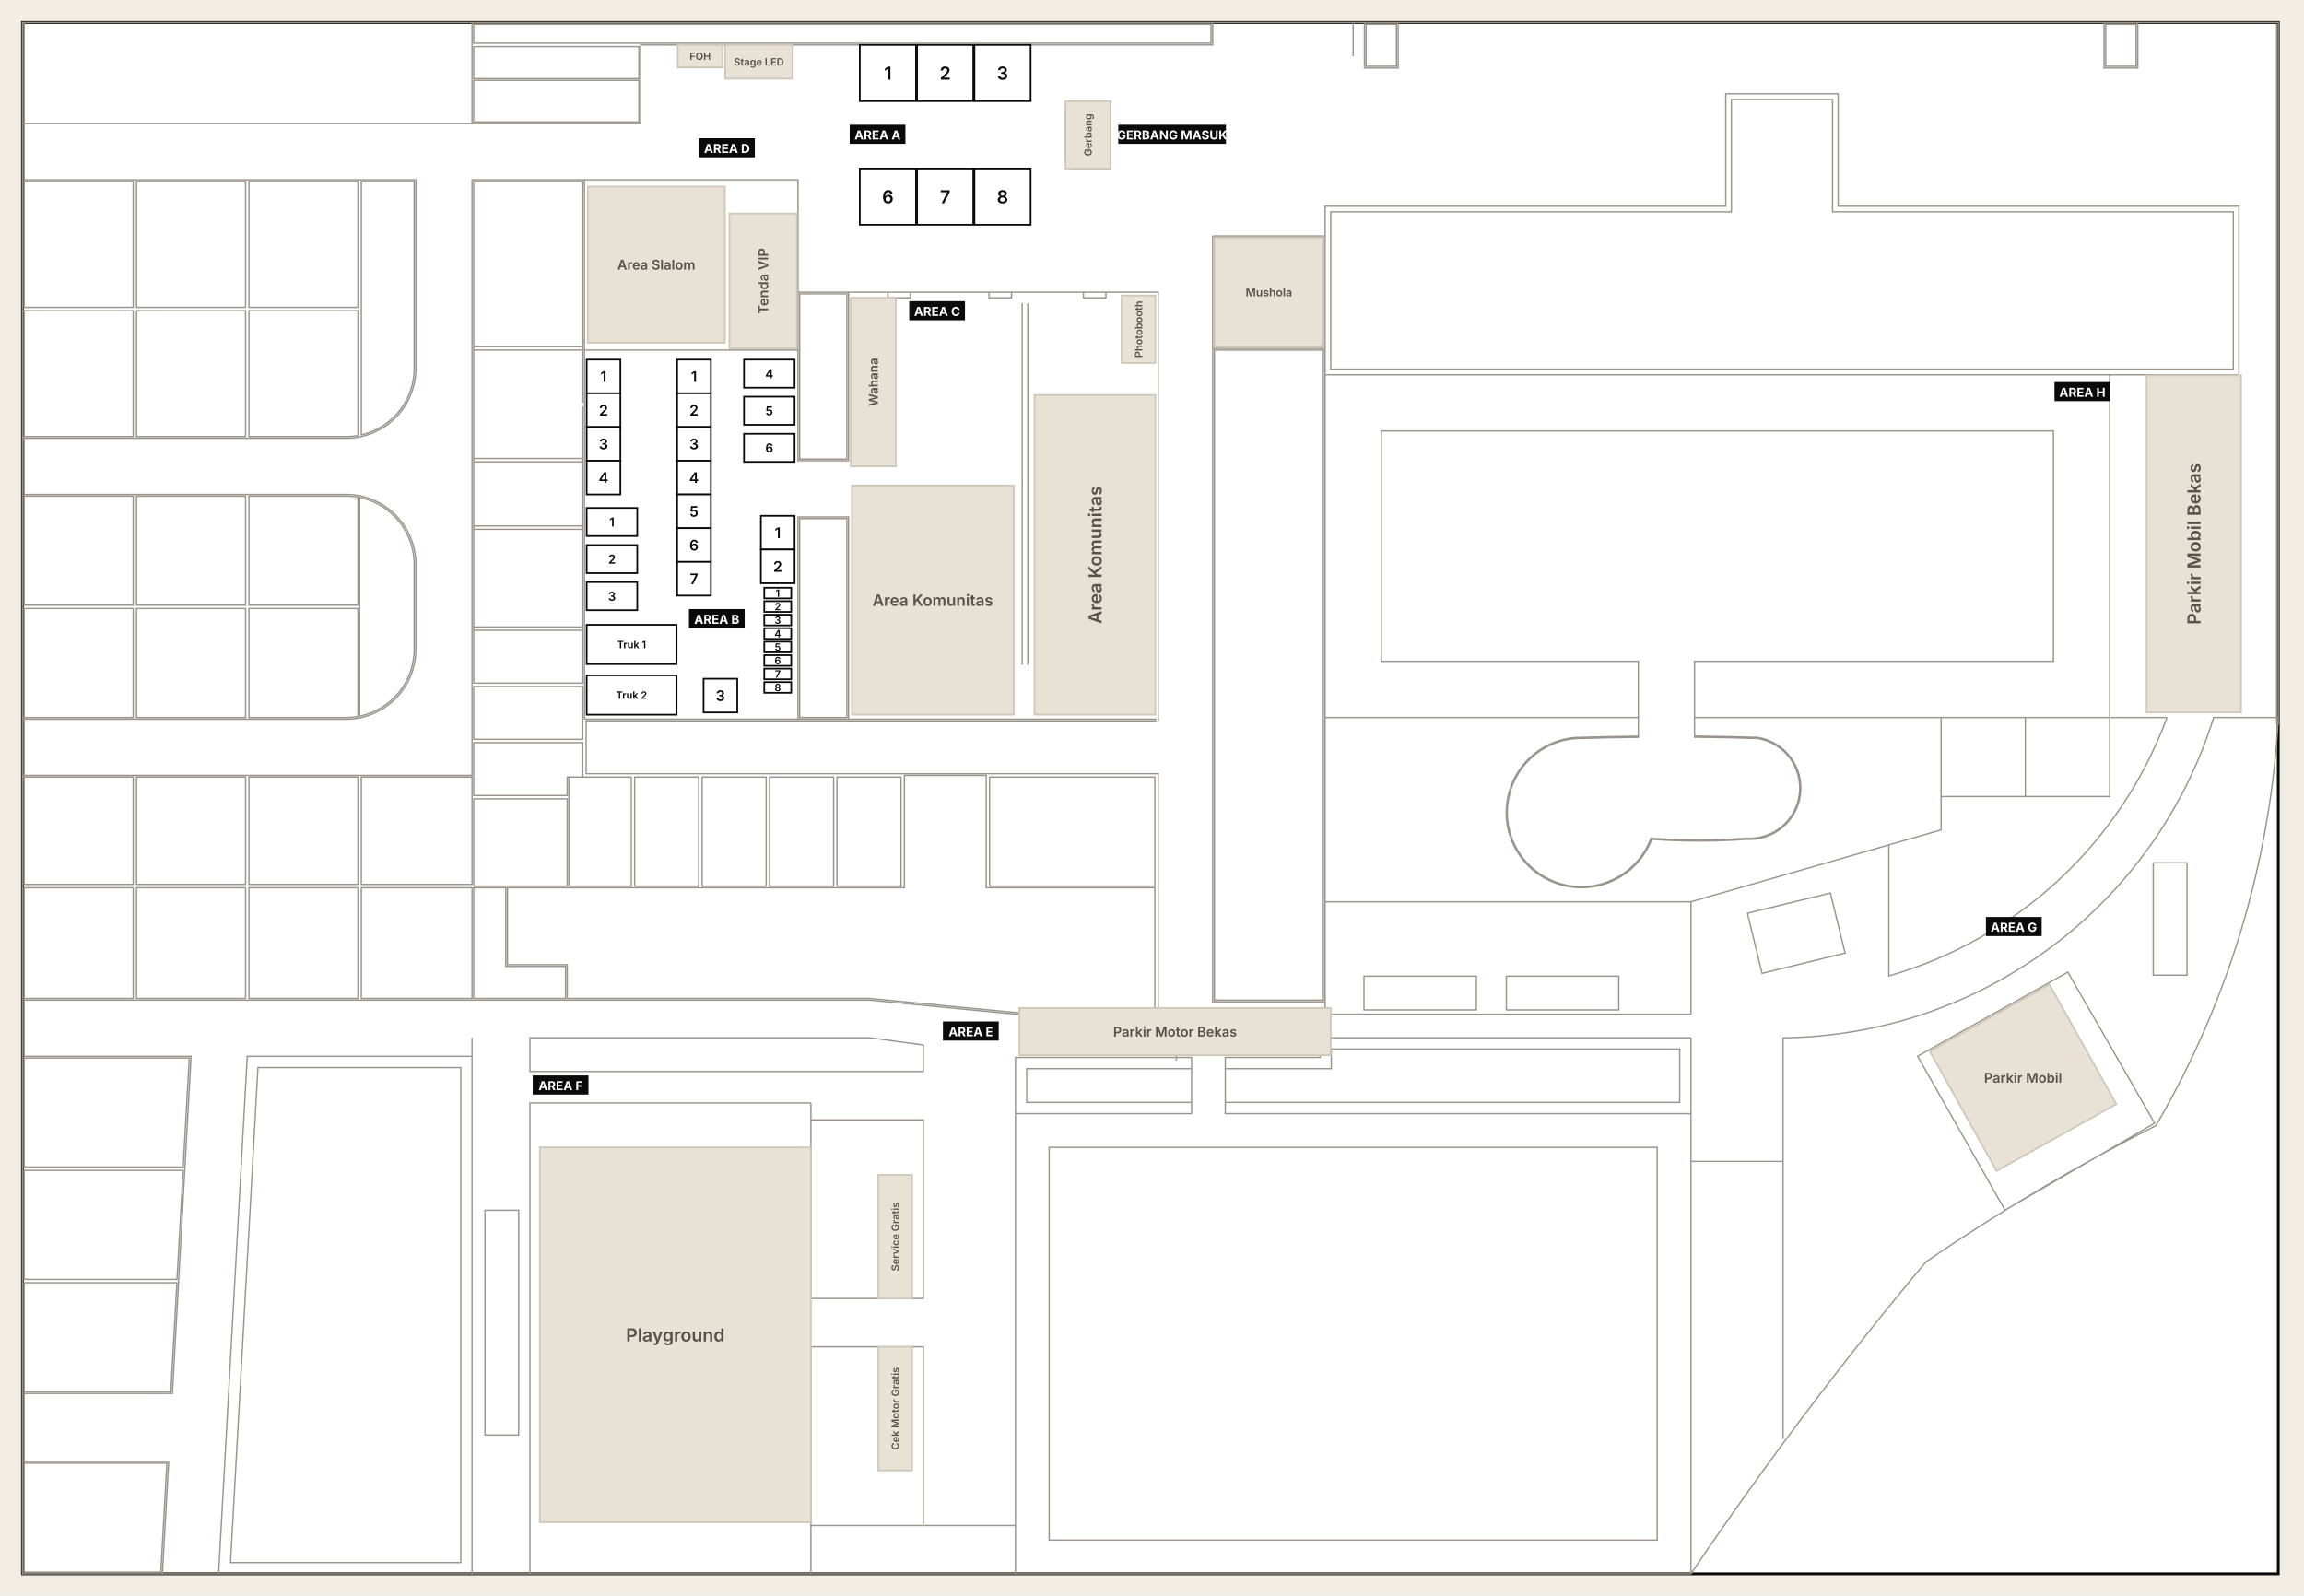
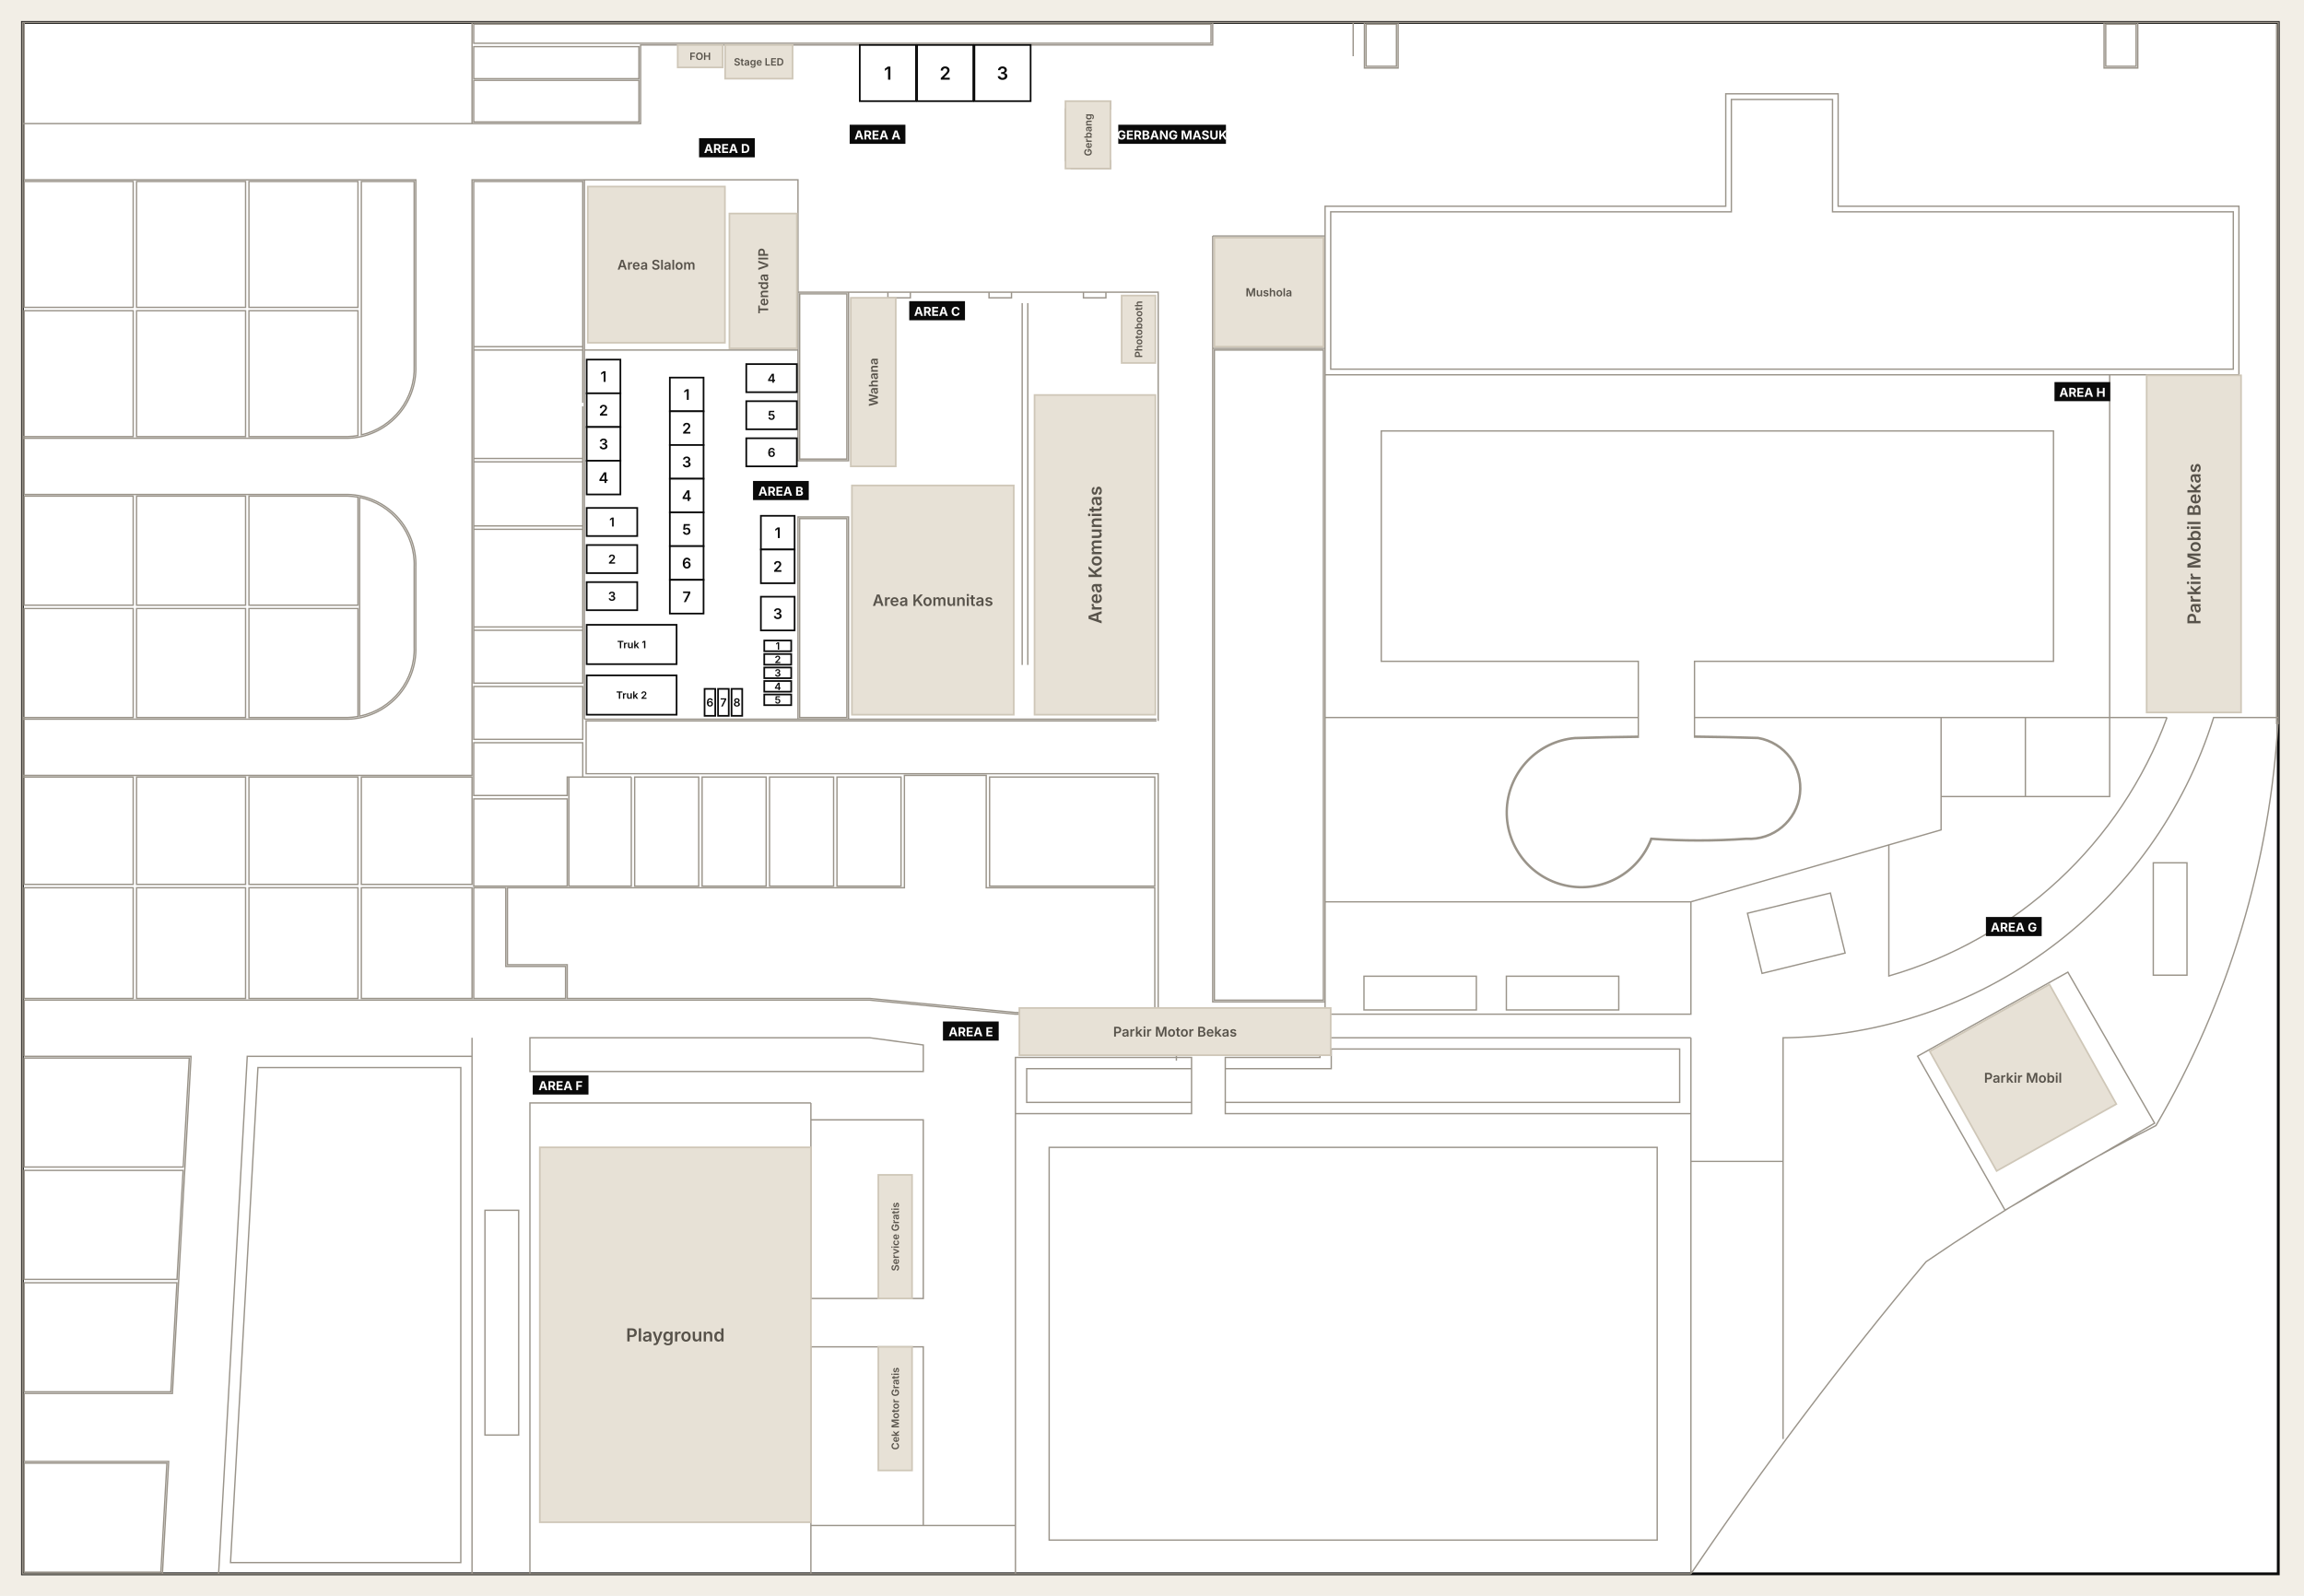
<svg xmlns="http://www.w3.org/2000/svg" width="2050" height="1420" viewBox="0 0 2050 1420" preserveAspectRatio="xMidYMid meet" role="img" aria-labelledby="denah-title denah-desc" font-family="Inter, Segoe UI, Helvetica, Arial, sans-serif">
  <style>
    .slot rect { fill:#ffffff; stroke:#0a0a0a; stroke-width:1.5; transition:fill .15s ease; }
    .slot[data-status="pending"]   rect { fill:#ffc892; stroke:#ffc892; }
    .slot[data-status="confirmed"] rect { fill:#ff7b00; stroke:#0a0a0a; }
    .slot[data-status="facility"]  rect { fill:#e7e1d6; stroke:#cfc7b8; }
    a { cursor:pointer; }
    a:hover .slot rect { stroke-width:3.5; }
    a:focus-visible .slot rect { stroke:#0f172a; stroke-width:3.5; outline:none; }
    .zone-box   { fill:#ffffff; stroke:#cbd5e1; stroke-width:1; }
    .zone-title { fill:#ffffff; font-weight:700; font-size:12px; }
    .zone-count { fill:#ffffff; fill-opacity:0.9; font-weight:600; font-size:10px; }
    .decor-label { fill:#4b7f52; font-size:12px; font-weight:600; opacity:0.85; }
    .note { fill:#1e293b; font-size:12px; font-weight:700; }
    .legend-label { fill:#334155; font-size:13px; }
  </style>
  <rect width="2050" height="1420" fill="#f2eee6" />
  <path d="M 20 20 L 2027.1 20 L 2027.1 1400.5 L 20 1400.5 Z" fill="#ffffff" stroke="#0a0a0a" stroke-width="2.5" />
  <path d="M 1029 640 L 520 640 M 520 640 L 520 160 M 520 640 L 520 318 M 1029 641.5 L 521.5 641.5 L 521.5 688.5 L 1030.5 688.5 L 1030.5 790 L 1030.5 890 L 1030.5 902.5 L 903.5 902.5 L 774 890 L 420 890 L 21.5 890 L 21.5 940 M 755 260 L 755 410 L 710 410 L 710 260 L 755 260 Z M 755 260 L 1029 260 L 1030.5 260 L 1030.5 641.5 M 744.7 691.5 L 801.7 691.5 L 801.7 788.5 L 744.7 788.5 L 744.7 691.5 Z M 744.7 691.5 L 753.2 691.5 M 684.7 691.5 L 741.7 691.5 L 741.7 788.5 L 684.7 788.5 L 684.7 691.5 Z M 684.7 691.5 L 703.2 691.5 M 624.7 691.5 L 681.7 691.5 L 681.7 788.5 L 624.7 788.5 L 624.7 691.5 Z M 624.7 691.5 L 653.2 691.5 M 561.7 691.5 L 518.5 691.5 L 518.5 660.9 L 421.5 660.9 L 421.5 690 L 421.5 707.9 L 504.7 707.9 L 504.7 691.5 L 506.2 691.5 M 561.7 691.5 L 561.7 788.5 L 506.2 788.5 L 506.2 691.5 M 561.7 691.5 L 506.2 691.5 M 1079 210 L 1079 790 L 1079 891.5 L 1179 891.5 M 1079 210 L 1179 210 M 1079 210 L 1079 310 L 1179 310 M 1179 211.5 L 1179 310 M 1179 310 L 1179 891.5 M 1027.5 790 L 879 790 L 877.5 790 L 877.5 690 L 804.7 690 L 804.7 790 L 803.2 790 L 451.5 790 L 451.5 858.5 L 504.7 858.5 L 504.7 888.5 L 774 888.5 L 903.5 901 L 1027.5 901 L 1027.5 790 Z M 1027.5 790 L 1027.5 888.5 M 1204 20 L 1204 40 M 1204 20 L 1205.5 20 M 1204 20 L 1204 50 M 520 160 L 420 160 L 420 690 L 20 690 M 520 160 L 710 160 L 710 311.5 L 520 311.5 M 1179 891.5 L 1179 902.5 L 1504.5 902.5 L 1504.5 802.5 M 753.2 688.5 L 681.7 688.5 M 703.2 688.5 L 621.7 688.5 M 653.2 688.5 L 561.7 688.5 M 518.5 358.5 L 518.5 161.5 L 421.5 161.5 L 421.5 358.5 L 421.5 511.5 L 421.5 607.9 L 518.5 607.9 L 518.5 511.5 L 518.5 361.5 M 420 923.5 L 420 1400.5 M 903.5 1400.5 L 1504.5 1400.5 M 903.5 1400.5 L 903.5 953.5 M 903.5 1400.5 L 903.5 991 M 1504.5 1400.5 L 1504.5 923.5 M 1504.5 1400.5 L 20 1400.5 L 20 20 L 2027.1 20 L 2027.1 644.4 M 1504.5 1400.5 C 1569.4 1304.4 1639.2 1211.7 1713.7 1122.8 C 1779.2 1078 1847.6 1037.5 1918.3 1001.6 C 1983 890.9 2020.3 766.5 2027.1 638.5 M 1504.5 1400.5 L 1504.5 991 M 1504.5 923.5 L 1174.5 923.5 L 1174.5 941 L 1090.2 941 L 1090.2 991 L 1504.5 991 M 1504.5 923.5 L 1504.5 1033.5 L 1586.5 1033.5 M 1504.5 923.5 L 1504.5 991 M 909.5 269.7 L 909.5 591.7 M 914.5 269.7 L 914.5 591.7 M 518.5 468 L 421.5 468 M 518.5 471 L 421.5 471 M 420 110 L 570 110 L 570 40 L 1079 40 L 1079 20 L 420 20 L 420 40 L 420 110 Z M 420 110 L 20 110 M 518.5 311.5 L 421.5 311.5 M 518.5 308.5 L 421.5 308.5 M 518.5 408 L 421.5 408 M 518.5 411 L 421.5 411 M 421.5 560.9 L 518.5 560.9 M 421.5 557.9 L 518.5 557.9 M 790 1400.5 L 540 1400.5 M 721.5 981.5 L 471.5 981.5 L 471.5 1400.5 L 721.5 1400.5 L 721.5 1198.5 L 821.5 1198.5 L 821.5 1357.5 M 721.5 981.5 L 721.5 1155.5 L 821.5 1155.5 L 821.5 996.5 L 721.5 996.5 M 721.5 981.5 L 721.5 996.5 M 1046.7 943.8 L 1046.7 931.3 M 1179 688.5 L 1179 638.5 M 1179 638.5 L 1457.7 638.5 M 1179 638.5 L 1179 333.5 M 1877.1 638.5 L 1928.1 638.5 M 1877.1 638.5 L 1877.1 708.8 L 1727.1 708.8 M 1877.1 638.5 L 1877.1 333.5 M 1877.1 638.5 L 1507.7 638.5 M 1928.1 638.5 L 1874.6 638.5 M 1928.1 638.5 C 1886.9 750.2 1795 835.6 1680.6 868.5 L 1680.6 751.9 M 2027.1 638.5 L 2027.1 333.5 L 2027.1 22.1 M 2027.1 638.5 L 1969.6 638.5 C 1917.2 806.5 1762.5 921.6 1586.5 923.5 L 1586.5 1033.5 M 1877.1 333.5 L 1179 333.5 M 1877.1 333.5 L 1992.1 333.5 M 1179 333.5 L 1179 183.5 L 1535.5 183.5 L 1535.5 83.5 L 1635.5 83.5 L 1635.5 183.5 L 1992.1 183.5 L 1992.1 333.5 M 1179 333.5 L 1992.1 333.5 M 1504.5 802.5 L 1179 802.5 M 1504.5 802.5 L 1727.1 738.5 L 1727.1 708.8 M 1727.1 708.8 L 1727.1 638.5 M 1586.5 1033.5 L 1586.5 1280.5 M 1457.7 655.1 C 1438.9 655.3 1420 655.7 1401.2 656.3 C 1368.2 659.2 1342.4 685.8 1340.3 718.8 C 1338.2 751.8 1360.5 781.4 1392.8 788.4 C 1425.2 795.5 1457.8 777.8 1469.6 746.9 C 1497.6 748.9 1525.7 748.9 1553.8 746.9 C 1578 748.4 1599.2 730.7 1602 706.6 C 1604.8 682.4 1588.2 660.3 1564.3 656.2 C 1545.4 655.6 1526.6 655.2 1507.7 655 M 420 940 L 220 940 L 194.5 1400.5 M 20 890 L 20 940 M 370 569.2 L 370 504.5 M 370 504.5 C 370.6 487.9 364.6 471.7 353.2 459.6 C 341.8 447.5 326.1 440.4 309.5 440 L 21.5 440 L 21.5 276.5 L 118.5 276.5 L 118.5 388.5 L 20 388.5 M 370 504.5 L 370 575.5 C 370.6 592.1 364.6 608.3 353.2 620.4 C 341.8 632.5 326.1 639.6 309.5 640 L 20 640 L 20 440 M 721.5 996.5 L 754 996.5 M 821.5 953.5 L 721.5 953.5 M 821.5 953.5 L 821.5 929.9 L 774 923.5 L 471.5 923.5 L 471.5 953.5 L 473 953.5 L 821.5 953.5 Z M 821.5 1357.5 L 721.5 1357.5 M 821.5 1357.5 L 903.5 1357.5 M 903.5 991 L 1060.2 991 L 1060.2 941 L 903.5 941 L 903.5 991 Z M 1060.2 951 L 913.5 951 L 913.5 981 L 1060.2 981 M 1090.2 981 L 1494.5 981 L 1494.5 933.5 L 1184.5 933.5 L 1184.5 951 L 1090.2 951 M 1872.1 20 L 1872.1 60.5 L 1902.1 60.5 L 1902.1 20 M 1802.1 708.8 L 1802.1 638.5 M 1214 20 L 1214 60.5 L 1244 60.5 L 1244 20 M 20 160 L 20 390 L 309.5 390 C 326.1 389.6 341.8 382.5 353.2 370.4 C 364.6 358.3 370.6 342.1 370 325.5 L 370 160 L 21.5 160 L 21.5 20 M 368.5 504.5 L 368.5 575.5 C 369.6 605.2 349.1 631.3 320 637.3 L 320 442.7 C 349.1 448.7 369.6 474.8 368.5 504.5 L 368.5 569.2 M 309.5 388.5 L 221.5 388.5 L 221.5 276.5 L 318.5 276.5 L 318.5 387.6 C 315.5 388.1 312.5 388.4 309.5 388.5 M 309.5 441.5 L 221.5 441.5 L 221.5 538.5 L 318.5 538.5 L 318.5 442.4 C 315.5 441.9 312.5 441.6 309.5 441.5 M 309.5 638.5 L 221.5 638.5 L 221.5 541.5 L 318.5 541.5 L 318.5 637.6 C 315.5 638.1 312.5 638.4 309.5 638.5 M 20 638.5 L 118.5 638.5 L 118.5 541.5 L 21.5 541.5 L 21.5 787 L 118.5 787 L 118.5 691.5 L 20 691.5 M 21.5 940 L 170 940 L 153.4 1240 L 21.5 1240 L 21.5 1300.5 L 150.1 1300.5 L 144.5 1400.5 M 21.5 940 L 51.2 940 M 2025.6 644.4 L 2025.6 21.5 M 421.5 38.5 L 1077.5 38.5 L 1077.5 21.5 L 421.5 21.5 L 421.5 38.5 Z M 518.5 640 L 518.5 657.9 L 421.5 657.9 L 421.5 610.9 L 518.5 610.9 L 518.5 640 Z M 710 460 L 710 640 L 755 640 L 755 460 L 710 460 Z M 1080.5 311.5 L 1080.5 890 L 1177.5 890 L 1177.5 311.5 L 1080.5 311.5 Z M 1080.5 211.5 L 1177.5 211.5 L 1177.5 308.5 L 1080.5 308.5 L 1080.5 211.5 Z M 421.5 790 L 450 790 L 450 860 L 503.2 860 L 503.2 888.5 L 421.5 888.5 L 421.5 790 Z M 564.7 788.5 L 621.7 788.5 L 621.7 691.5 L 564.7 691.5 L 564.7 788.5 Z M 753.5 261.5 L 753.5 408.5 L 711.5 408.5 L 711.5 261.5 L 753.5 261.5 Z M 711.5 461.5 L 753.5 461.5 L 753.5 638.5 L 711.5 638.5 L 711.5 461.5 Z M 790 260 L 810 260 L 810 265 L 790 265 L 790 260 Z M 900 260 L 880 260 L 880 265 L 900 265 L 900 260 Z M 964 260 L 984 260 L 984 265 L 964 265 L 964 260 Z M 1027.5 691.5 L 1027.5 788.5 L 880.5 788.5 L 880.5 691.5 L 1027.5 691.5 Z M 420 888.5 L 420 790 L 321.5 790 L 321.5 888.5 L 420 888.5 Z M 504.7 710.9 L 504.7 788.5 L 421.5 788.5 L 421.5 710.9 L 504.7 710.9 Z M 568.5 70 L 568.5 41.5 L 421.5 41.5 L 421.5 70 L 568.5 70 Z M 421.5 71.5 L 421.5 108.5 L 568.5 108.5 L 568.5 71.5 L 421.5 71.5 Z M 1554.8 812.7 L 1567.8 866.2 L 1641.7 848.1 L 1628.6 794.7 L 1554.8 812.7 Z M 1213.6 868.7 L 1213.6 898.7 L 1313.6 898.7 L 1313.6 868.7 L 1213.6 868.7 Z M 1340.3 868.7 L 1340.3 898.7 L 1440.3 898.7 L 1440.3 868.7 L 1340.3 868.7 Z M 1915.9 867.8 L 1945.9 867.8 L 1945.9 767.8 L 1915.9 767.8 L 1915.9 867.8 Z M 461.5 1077 L 431.5 1077 L 431.5 1177 L 431.5 1277 L 461.5 1277 L 461.5 1177 L 461.5 1077 Z M 1839.9 865.1 L 1917.1 999.5 L 1784 1076.9 L 1706.2 939.9 L 1839.9 865.1 Z M 1507.7 656 C 1526.5 656.2 1545.4 656.6 1564.2 657.2 C 1587.6 661.3 1603.8 682.9 1601 706.5 C 1598.2 730.1 1577.5 747.4 1553.8 745.9 C 1525.5 747.9 1497.2 747.9 1468.9 745.9 C 1457.6 776.5 1425.5 794.3 1393.6 787.6 C 1361.6 780.9 1339.3 751.8 1341.2 719.1 C 1343.2 686.5 1368.7 660.2 1401.2 657.3 C 1420.1 656.7 1438.9 656.3 1457.7 656.1 L 1457.7 588.5 L 1229 588.5 L 1229 383.5 L 1827.1 383.5 L 1827.1 588.5 L 1507.7 588.5 L 1507.7 656 Z M 933.5 1021 L 933.5 1370.5 L 1474.5 1370.5 L 1474.5 1021 L 933.5 1021 Z M 1184 328.5 L 1184 188.5 L 1540.5 188.5 L 1540.5 88.5 L 1630.5 88.5 L 1630.5 188.5 L 1987.1 188.5 L 1987.1 328.5 L 1184 328.5 Z M 21.5 790 L 118.5 790 L 118.5 888.5 L 21.5 888.5 L 21.5 790 Z M 121.5 691.5 L 121.5 787 L 218.5 787 L 218.5 691.5 L 121.5 691.5 Z M 221.5 691.5 L 221.5 787 L 318.5 787 L 318.5 691.5 L 221.5 691.5 Z M 321.5 691.5 L 321.5 787 L 420 787 L 420 691.5 L 321.5 691.5 Z M 21.5 1399 L 21.5 1302 L 148.5 1302 L 143.1 1399 L 21.5 1399 Z M 21.5 538.5 L 118.5 538.5 L 118.5 441.5 L 21.5 441.5 L 21.5 538.5 Z M 121.5 441.5 L 121.5 538.5 L 218.5 538.5 L 218.5 441.5 L 121.5 441.5 Z M 21.5 273.5 L 118.5 273.5 L 118.5 161.5 L 21.5 161.5 L 21.5 273.5 Z M 121.5 161.5 L 121.5 273.5 L 218.5 273.5 L 218.5 161.5 L 121.5 161.5 Z M 221.5 161.5 L 221.5 273.5 L 318.5 273.5 L 318.5 161.5 L 221.5 161.5 Z M 321.5 161.5 L 321.5 387 C 349.9 380.4 369.6 354.6 368.5 325.5 L 368.5 161.5 L 321.5 161.5 Z M 218.5 276.5 L 218.5 388.5 L 121.5 388.5 L 121.5 276.5 L 218.5 276.5 Z M 121.5 541.5 L 218.5 541.5 L 218.5 638.5 L 121.5 638.5 L 121.5 541.5 Z M 318.5 790 L 318.5 888.5 L 221.5 888.5 L 221.5 790 L 318.5 790 Z M 218.5 790 L 218.5 888.5 L 121.5 888.5 L 121.5 790 L 218.5 790 Z M 229.5 950 L 205.1 1390.5 L 410 1390.5 L 410 950 L 229.5 950 Z M 21.5 1138.5 L 157.5 1138.5 L 162.9 1041.5 L 21.5 1041.5 L 21.5 1138.5 Z M 21.5 1141.5 L 157.4 1141.5 L 152 1238.5 L 21.5 1238.5 L 21.5 1141.5 Z M 21.5 1038.5 L 163 1038.5 L 168.4 941.5 L 21.5 941.5 L 21.5 1038.5 Z M 1900.6 59 L 1900.6 21.5 L 1873.6 21.5 L 1873.6 59 L 1900.6 59 Z M 1242.5 59 L 1215.5 59 L 1215.5 21.5 L 1242.5 21.5 L 1242.5 59 Z M 988 143 L 988 150 L 953 150 L 948 143 L 948 97 L 953 90 L 988 90 L 988 97 L 958 97 L 955.1 101 L 955 139.4 L 958 143 L 988 143 Z" fill="none" stroke="#9a948a" stroke-width="1.2" aria-hidden="true" />
  <g id="denah-dekor" aria-hidden="true" pointer-events="none">
  </g>
  <g id="zone-fasilitas" data-zone-type="facility">
    <g class="slots">
      <g id="slot-fasilitas-playground" class="slot facility" data-status="facility" data-slot="slot-fasilitas-playground" aria-label="Fasilitas Umum, Playground — fasilitas umum, tidak disewakan">
        <rect x="480.3" y="1021" width="241.2" height="333.6" />
        <text x="600.9" y="1187.8" fill="#57524a" font-size="16" font-weight="600" text-anchor="middle" dominant-baseline="middle">
          <tspan x="600.9" dy="0em">Playground</tspan>
        </text>
      </g>
      <g id="slot-fasilitas-parkir-mobil" class="slot facility" data-status="facility" data-slot="slot-fasilitas-parkir-mobil" aria-label="Fasilitas Umum, Parkir Mobil — fasilitas umum, tidak disewakan">
        <rect x="1739" y="898" width="122" height="122" transform="rotate(-29.2 1800 959)" />
        <text x="1800" y="959" fill="#57524a" font-size="12" font-weight="600" text-anchor="middle" dominant-baseline="middle">
          <tspan x="1800" dy="0em">Parkir Mobil</tspan>
        </text>
      </g>
      <g id="slot-fasilitas-parkir-mobil-bekas" class="slot facility" data-status="facility" data-slot="slot-fasilitas-parkir-mobil-bekas" aria-label="Fasilitas Umum, Parkir Mobil Bekas — fasilitas umum, tidak disewakan">
        <rect x="1910" y="334" width="84" height="300" />
        <text x="1952" y="484" transform="rotate(-90 1952 484)" fill="#57524a" font-size="16" font-weight="600" text-anchor="middle" dominant-baseline="middle">
          <tspan x="1952" dy="0em">Parkir Mobil Bekas</tspan>
        </text>
      </g>
      <g id="slot-fasilitas-parkir-motor-bekas" class="slot facility" data-status="facility" data-slot="slot-fasilitas-parkir-motor-bekas" aria-label="Fasilitas Umum, Parkir Motor Bekas — fasilitas umum, tidak disewakan">
        <rect x="907" y="897" width="277" height="42" />
        <text x="1045.5" y="918" fill="#57524a" font-size="12" font-weight="600" text-anchor="middle" dominant-baseline="middle">
          <tspan x="1045.5" dy="0em">Parkir Motor Bekas</tspan>
        </text>
      </g>
      <g id="slot-fasilitas-area-slalom" class="slot facility" data-status="facility" data-slot="slot-fasilitas-area-slalom" aria-label="Fasilitas Umum, Area Slalom — fasilitas umum, tidak disewakan">
        <rect x="523" y="166" width="122" height="139" />
        <text x="584" y="235.5" fill="#57524a" font-size="12" font-weight="600" text-anchor="middle" dominant-baseline="middle">
          <tspan x="584" dy="0em">Area Slalom</tspan>
        </text>
      </g>
      <g id="slot-fasilitas-mushola" class="slot facility" data-status="facility" data-slot="slot-fasilitas-mushola" aria-label="Fasilitas Umum, Mushola — fasilitas umum, tidak disewakan">
        <rect x="1080.5" y="211.5" width="97" height="97" />
        <text x="1129" y="260" fill="#57524a" font-size="10" font-weight="600" text-anchor="middle" dominant-baseline="middle">
          <tspan x="1129" dy="0em">Mushola</tspan>
        </text>
      </g>
      <g id="slot-fasilitas-komunitas-kanan" class="slot facility" data-status="facility" data-slot="slot-fasilitas-komunitas-kanan" aria-label="Fasilitas Umum, Area Komunitas — fasilitas umum, tidak disewakan">
        <rect x="920.5" y="351.5" width="107.5" height="284.5" />
        <text x="974.25" y="493.75" transform="rotate(-90 974.25 493.75)" fill="#57524a" font-size="16" font-weight="600" text-anchor="middle" dominant-baseline="middle">
          <tspan x="974.25" dy="0em">Area Komunitas</tspan>
        </text>
      </g>
      <g id="slot-fasilitas-komunitas-kiri" class="slot facility" data-status="facility" data-slot="slot-fasilitas-komunitas-kiri" aria-label="Fasilitas Umum, Area Komunitas — fasilitas umum, tidak disewakan">
        <rect x="758" y="432" width="144" height="204" />
        <text x="830" y="534" fill="#57524a" font-size="14" font-weight="600" text-anchor="middle" dominant-baseline="middle">
          <tspan x="830" dy="0em">Area Komunitas</tspan>
        </text>
      </g>
      <g id="slot-fasilitas-stage" class="slot facility" data-status="facility" data-slot="slot-fasilitas-stage" aria-label="Fasilitas Umum, Stage LED — fasilitas umum, tidak disewakan">
        <rect x="645.2" y="40" width="60" height="30" />
        <text x="675.2" y="55" fill="#57524a" font-size="9" font-weight="600" text-anchor="middle" dominant-baseline="middle">
          <tspan x="675.2" dy="0em">Stage LED</tspan>
        </text>
      </g>
      <g id="slot-fasilitas-foh" class="slot facility" data-status="facility" data-slot="slot-fasilitas-foh" aria-label="Fasilitas Umum, FOH — fasilitas umum, tidak disewakan">
        <rect x="603" y="40" width="40" height="20" />
        <text x="623" y="50" fill="#57524a" font-size="9" font-weight="600" text-anchor="middle" dominant-baseline="middle">
          <tspan x="623" dy="0em">FOH</tspan>
        </text>
      </g>
      <g id="slot-fasilitas-tenda-vip" class="slot facility" data-status="facility" data-slot="slot-fasilitas-tenda-vip" aria-label="Fasilitas Umum, Tenda VIP — fasilitas umum, tidak disewakan">
        <rect x="649" y="190" width="60" height="120" />
        <text x="679" y="250" transform="rotate(-90 679 250)" fill="#57524a" font-size="12" font-weight="600" text-anchor="middle" dominant-baseline="middle">
          <tspan x="679" dy="0em">Tenda VIP</tspan>
        </text>
      </g>
      <g id="slot-fasilitas-wahana" class="slot facility" data-status="facility" data-slot="slot-fasilitas-wahana" aria-label="Fasilitas Umum, Wahana — fasilitas umum, tidak disewakan">
        <rect x="757" y="265" width="40" height="150" />
        <text x="777" y="340" transform="rotate(-90 777 340)" fill="#57524a" font-size="11" font-weight="600" text-anchor="middle" dominant-baseline="middle">
          <tspan x="777" dy="0em">Wahana</tspan>
        </text>
      </g>
      <g id="slot-fasilitas-photobooth" class="slot facility" data-status="facility" data-slot="slot-fasilitas-photobooth" aria-label="Fasilitas Umum, Photobooth — fasilitas umum, tidak disewakan">
        <rect x="998" y="263" width="30" height="60" />
        <text x="1013" y="293" transform="rotate(-90 1013 293)" fill="#57524a" font-size="9" font-weight="600" text-anchor="middle" dominant-baseline="middle">
          <tspan x="1013" dy="0em">Photobooth</tspan>
        </text>
      </g>
      <g id="slot-fasilitas-service-gratis" class="slot facility" data-status="facility" data-slot="slot-fasilitas-service-gratis" aria-label="Fasilitas Umum, Service Gratis — fasilitas umum, tidak disewakan">
        <rect x="781.5" y="1045.5" width="30" height="110" />
        <text x="796.5" y="1100.5" transform="rotate(-90 796.5 1100.5)" fill="#57524a" font-size="9" font-weight="600" text-anchor="middle" dominant-baseline="middle">
          <tspan x="796.5" dy="0em">Service Gratis</tspan>
        </text>
      </g>
      <g id="slot-fasilitas-ganti-oli" class="slot facility" data-status="facility" data-slot="slot-fasilitas-ganti-oli" aria-label="Fasilitas Umum, Cek Motor Gratis — fasilitas umum, tidak disewakan">
        <rect x="781.5" y="1198.5" width="30" height="110" />
        <text x="796.5" y="1253.5" transform="rotate(-90 796.5 1253.5)" fill="#57524a" font-size="9" font-weight="600" text-anchor="middle" dominant-baseline="middle">
          <tspan x="796.5" dy="0em">Cek Motor Gratis</tspan>
        </text>
      </g>
      <g id="slot-fasilitas-gerbang" class="slot facility" data-status="facility" data-slot="slot-fasilitas-gerbang" aria-label="Fasilitas Umum, Gerbang — fasilitas umum, tidak disewakan">
        <rect x="948" y="90" width="40" height="60" />
        <text x="968" y="120" transform="rotate(-90 968 120)" fill="#57524a" font-size="9" font-weight="600" text-anchor="middle" dominant-baseline="middle">
          <tspan x="968" dy="0em">Gerbang</tspan>
        </text>
      </g>
    </g>
  </g>
  <g id="zone-mobil-baru" data-zone-type="mobil_baru">
    <g class="slots">
      <a href="/booking/by-svg/slot-mobil-baru-01" aria-label="Area Mobil Baru, Slot 1 — buka form booking">
        <g id="slot-mobil-baru-01" class="slot" data-status="available" data-slot="slot-mobil-baru-01" data-form="/booking/by-svg/slot-mobil-baru-01">
          <rect x="765" y="40" width="50" height="50" />
          <text x="790" y="65" fill="#0a0a0a" font-size="16" font-weight="600" text-anchor="middle" dominant-baseline="middle">1</text>
        </g>
      </a>
      <a href="/booking/by-svg/slot-mobil-baru-02" aria-label="Area Mobil Baru, Slot 2 — buka form booking">
        <g id="slot-mobil-baru-02" class="slot" data-status="available" data-slot="slot-mobil-baru-02" data-form="/booking/by-svg/slot-mobil-baru-02">
          <rect x="816" y="40" width="50" height="50" />
          <text x="841" y="65" fill="#0a0a0a" font-size="16" font-weight="600" text-anchor="middle" dominant-baseline="middle">2</text>
        </g>
      </a>
      <a href="/booking/by-svg/slot-mobil-baru-03" aria-label="Area Mobil Baru, Slot 3 — buka form booking">
        <g id="slot-mobil-baru-03" class="slot" data-status="available" data-slot="slot-mobil-baru-03" data-form="/booking/by-svg/slot-mobil-baru-03">
          <rect x="867" y="40" width="50" height="50" />
          <text x="892" y="65" fill="#0a0a0a" font-size="16" font-weight="600" text-anchor="middle" dominant-baseline="middle">3</text>
        </g>
      </a>
-       <a href="/booking/by-svg/slot-mobil-baru-06" aria-label="Area Mobil Baru, Slot 6 — buka form booking">
-         <g id="slot-mobil-baru-06" class="slot" data-status="available" data-slot="slot-mobil-baru-06" data-form="/booking/by-svg/slot-mobil-baru-06">
-           <rect x="765" y="150" width="50" height="50" />
-           <text x="790" y="175" fill="#0a0a0a" font-size="16" font-weight="600" text-anchor="middle" dominant-baseline="middle">6</text>
-         </g>
-       </a>
-       <a href="/booking/by-svg/slot-mobil-baru-07" aria-label="Area Mobil Baru, Slot 7 — buka form booking">
-         <g id="slot-mobil-baru-07" class="slot" data-status="available" data-slot="slot-mobil-baru-07" data-form="/booking/by-svg/slot-mobil-baru-07">
-           <rect x="816" y="150" width="50" height="50" />
-           <text x="841" y="175" fill="#0a0a0a" font-size="16" font-weight="600" text-anchor="middle" dominant-baseline="middle">7</text>
-         </g>
-       </a>
-       <a href="/booking/by-svg/slot-mobil-baru-08" aria-label="Area Mobil Baru, Slot 8 — buka form booking">
-         <g id="slot-mobil-baru-08" class="slot" data-status="available" data-slot="slot-mobil-baru-08" data-form="/booking/by-svg/slot-mobil-baru-08">
-           <rect x="867" y="150" width="50" height="50" />
-           <text x="892" y="175" fill="#0a0a0a" font-size="16" font-weight="600" text-anchor="middle" dominant-baseline="middle">8</text>
-         </g>
-       </a>
    </g>
  </g>
  <g id="zone-mobil-bekas" data-zone-type="mobil_bekas">
    <g class="slots">
      <a href="/booking/by-svg/slot-mobil-bekas-01" aria-label="Area Mobil Bekas, Slot 1 — buka form booking">
        <g id="slot-mobil-bekas-01" class="slot" data-status="available" data-slot="slot-mobil-bekas-01" data-form="/booking/by-svg/slot-mobil-bekas-01">
          <rect x="522" y="452" width="45" height="25" />
          <text x="544.5" y="464.5" fill="#0a0a0a" font-size="11" font-weight="600" text-anchor="middle" dominant-baseline="middle">1</text>
        </g>
      </a>
      <a href="/booking/by-svg/slot-mobil-bekas-02" aria-label="Area Mobil Bekas, Slot 2 — buka form booking">
        <g id="slot-mobil-bekas-02" class="slot" data-status="available" data-slot="slot-mobil-bekas-02" data-form="/booking/by-svg/slot-mobil-bekas-02">
          <rect x="522" y="485" width="45" height="25" />
          <text x="544.5" y="497.5" fill="#0a0a0a" font-size="11" font-weight="600" text-anchor="middle" dominant-baseline="middle">2</text>
        </g>
      </a>
      <a href="/booking/by-svg/slot-mobil-bekas-03" aria-label="Area Mobil Bekas, Slot 3 — buka form booking">
        <g id="slot-mobil-bekas-03" class="slot" data-status="available" data-slot="slot-mobil-bekas-03" data-form="/booking/by-svg/slot-mobil-bekas-03">
          <rect x="522" y="518" width="45" height="25" />
          <text x="544.5" y="530.5" fill="#0a0a0a" font-size="11" font-weight="600" text-anchor="middle" dominant-baseline="middle">3</text>
        </g>
      </a>
      <a href="/booking/by-svg/slot-mobil-bekas-04" aria-label="Area Mobil Bekas, Slot 4 — buka form booking">
        <g id="slot-mobil-bekas-04" class="slot" data-status="available" data-slot="slot-mobil-bekas-04" data-form="/booking/by-svg/slot-mobil-bekas-04">
-           <rect x="662" y="320" width="45" height="25" />
-           <text x="684.5" y="332.5" fill="#0a0a0a" font-size="11" font-weight="600" text-anchor="middle" dominant-baseline="middle">4</text>
+           <rect x="664" y="324" width="45" height="25" />
+           <text x="686.5" y="336.5" fill="#0a0a0a" font-size="11" font-weight="600" text-anchor="middle" dominant-baseline="middle">4</text>
        </g>
      </a>
      <a href="/booking/by-svg/slot-mobil-bekas-05" aria-label="Area Mobil Bekas, Slot 5 — buka form booking">
        <g id="slot-mobil-bekas-05" class="slot" data-status="available" data-slot="slot-mobil-bekas-05" data-form="/booking/by-svg/slot-mobil-bekas-05">
-           <rect x="662" y="353" width="45" height="25" />
-           <text x="684.5" y="365.5" fill="#0a0a0a" font-size="11" font-weight="600" text-anchor="middle" dominant-baseline="middle">5</text>
+           <rect x="664" y="357" width="45" height="25" />
+           <text x="686.5" y="369.5" fill="#0a0a0a" font-size="11" font-weight="600" text-anchor="middle" dominant-baseline="middle">5</text>
        </g>
      </a>
      <a href="/booking/by-svg/slot-mobil-bekas-06" aria-label="Area Mobil Bekas, Slot 6 — buka form booking">
        <g id="slot-mobil-bekas-06" class="slot" data-status="available" data-slot="slot-mobil-bekas-06" data-form="/booking/by-svg/slot-mobil-bekas-06">
-           <rect x="662" y="386" width="45" height="25" />
-           <text x="684.5" y="398.5" fill="#0a0a0a" font-size="11" font-weight="600" text-anchor="middle" dominant-baseline="middle">6</text>
+           <rect x="664" y="390" width="45" height="25" />
+           <text x="686.5" y="402.5" fill="#0a0a0a" font-size="11" font-weight="600" text-anchor="middle" dominant-baseline="middle">6</text>
        </g>
      </a>
      <a href="/booking/by-svg/slot-mobil-bekas-truk-1" aria-label="Area Mobil Bekas, Truk 1 — buka form booking">
        <g id="slot-mobil-bekas-truk-1" class="slot" data-status="available" data-slot="slot-mobil-bekas-truk-1" data-form="/booking/by-svg/slot-mobil-bekas-truk-1">
          <rect x="522" y="556" width="80" height="35" />
          <text x="562" y="573.5" fill="#0a0a0a" font-size="9" font-weight="600" text-anchor="middle" dominant-baseline="middle">
            <tspan x="562" dy="0em">Truk 1</tspan>
          </text>
        </g>
      </a>
      <a href="/booking/by-svg/slot-mobil-bekas-truk-2" aria-label="Area Mobil Bekas, Truk 2 — buka form booking">
        <g id="slot-mobil-bekas-truk-2" class="slot" data-status="available" data-slot="slot-mobil-bekas-truk-2" data-form="/booking/by-svg/slot-mobil-bekas-truk-2">
          <rect x="522" y="601" width="80" height="35" />
          <text x="562" y="618.5" fill="#0a0a0a" font-size="9" font-weight="600" text-anchor="middle" dominant-baseline="middle">
            <tspan x="562" dy="0em">Truk 2</tspan>
          </text>
        </g>
      </a>
    </g>
  </g>
  <g id="zone-motor-baru" data-zone-type="motor_baru">
    <g class="slots">
      <a href="/booking/by-svg/slot-motor-baru-01" aria-label="Area Motor Baru, Slot 1 — buka form booking">
        <g id="slot-motor-baru-01" class="slot" data-status="available" data-slot="slot-motor-baru-01" data-form="/booking/by-svg/slot-motor-baru-01">
          <rect x="677" y="459" width="30" height="30" />
          <text x="692" y="474" fill="#0a0a0a" font-size="13" font-weight="600" text-anchor="middle" dominant-baseline="middle">1</text>
        </g>
      </a>
      <a href="/booking/by-svg/slot-motor-baru-02" aria-label="Area Motor Baru, Slot 2 — buka form booking">
        <g id="slot-motor-baru-02" class="slot" data-status="available" data-slot="slot-motor-baru-02" data-form="/booking/by-svg/slot-motor-baru-02">
          <rect x="677" y="489" width="30" height="30" />
          <text x="692" y="504" fill="#0a0a0a" font-size="13" font-weight="600" text-anchor="middle" dominant-baseline="middle">2</text>
        </g>
      </a>
      <a href="/booking/by-svg/slot-motor-baru-03" aria-label="Area Motor Baru, Slot 3 — buka form booking">
        <g id="slot-motor-baru-03" class="slot" data-status="available" data-slot="slot-motor-baru-03" data-form="/booking/by-svg/slot-motor-baru-03">
-           <rect x="626" y="604" width="30" height="30" />
-           <text x="641" y="619" fill="#0a0a0a" font-size="13" font-weight="600" text-anchor="middle" dominant-baseline="middle">3</text>
+           <rect x="677" y="531" width="30" height="30" />
+           <text x="692" y="546" fill="#0a0a0a" font-size="13" font-weight="600" text-anchor="middle" dominant-baseline="middle">3</text>
        </g>
      </a>
    </g>
  </g>
  <g id="zone-mobil-motor" data-zone-type="mobil_motor_bekas">
    <g class="slots">
      <a href="/booking/by-svg/slot-mobil-motor-01" aria-label="Area Motor Bekas, Slot 1 — buka form booking">
        <g id="slot-mobil-motor-01" class="slot" data-status="available" data-slot="slot-mobil-motor-01" data-form="/booking/by-svg/slot-mobil-motor-01">
-           <rect x="680" y="523" width="24" height="9.5" />
-           <text x="692" y="527.75" fill="#0a0a0a" font-size="9" font-weight="600" text-anchor="middle" dominant-baseline="middle">1</text>
+           <rect x="680" y="570" width="24" height="9.5" />
+           <text x="692" y="574.75" fill="#0a0a0a" font-size="9" font-weight="600" text-anchor="middle" dominant-baseline="middle">1</text>
        </g>
      </a>
      <a href="/booking/by-svg/slot-mobil-motor-02" aria-label="Area Motor Bekas, Slot 2 — buka form booking">
        <g id="slot-mobil-motor-02" class="slot" data-status="available" data-slot="slot-mobil-motor-02" data-form="/booking/by-svg/slot-mobil-motor-02">
-           <rect x="680" y="535" width="24" height="9.5" />
-           <text x="692" y="539.75" fill="#0a0a0a" font-size="9" font-weight="600" text-anchor="middle" dominant-baseline="middle">2</text>
+           <rect x="680" y="582" width="24" height="9.5" />
+           <text x="692" y="586.75" fill="#0a0a0a" font-size="9" font-weight="600" text-anchor="middle" dominant-baseline="middle">2</text>
        </g>
      </a>
      <a href="/booking/by-svg/slot-mobil-motor-03" aria-label="Area Motor Bekas, Slot 3 — buka form booking">
        <g id="slot-mobil-motor-03" class="slot" data-status="available" data-slot="slot-mobil-motor-03" data-form="/booking/by-svg/slot-mobil-motor-03">
-           <rect x="680" y="547" width="24" height="9.5" />
-           <text x="692" y="551.75" fill="#0a0a0a" font-size="9" font-weight="600" text-anchor="middle" dominant-baseline="middle">3</text>
+           <rect x="680" y="594" width="24" height="9.5" />
+           <text x="692" y="598.75" fill="#0a0a0a" font-size="9" font-weight="600" text-anchor="middle" dominant-baseline="middle">3</text>
        </g>
      </a>
      <a href="/booking/by-svg/slot-mobil-motor-04" aria-label="Area Motor Bekas, Slot 4 — buka form booking">
        <g id="slot-mobil-motor-04" class="slot" data-status="available" data-slot="slot-mobil-motor-04" data-form="/booking/by-svg/slot-mobil-motor-04">
-           <rect x="680" y="559" width="24" height="9.5" />
-           <text x="692" y="563.75" fill="#0a0a0a" font-size="9" font-weight="600" text-anchor="middle" dominant-baseline="middle">4</text>
+           <rect x="680" y="606" width="24" height="9.5" />
+           <text x="692" y="610.75" fill="#0a0a0a" font-size="9" font-weight="600" text-anchor="middle" dominant-baseline="middle">4</text>
        </g>
      </a>
      <a href="/booking/by-svg/slot-mobil-motor-05" aria-label="Area Motor Bekas, Slot 5 — buka form booking">
        <g id="slot-mobil-motor-05" class="slot" data-status="available" data-slot="slot-mobil-motor-05" data-form="/booking/by-svg/slot-mobil-motor-05">
-           <rect x="680" y="571" width="24" height="9.5" />
-           <text x="692" y="575.75" fill="#0a0a0a" font-size="9" font-weight="600" text-anchor="middle" dominant-baseline="middle">5</text>
+           <rect x="680" y="618" width="24" height="9.5" />
+           <text x="692" y="622.75" fill="#0a0a0a" font-size="9" font-weight="600" text-anchor="middle" dominant-baseline="middle">5</text>
        </g>
      </a>
      <a href="/booking/by-svg/slot-mobil-motor-06" aria-label="Area Motor Bekas, Slot 6 — buka form booking">
        <g id="slot-mobil-motor-06" class="slot" data-status="available" data-slot="slot-mobil-motor-06" data-form="/booking/by-svg/slot-mobil-motor-06">
-           <rect x="680" y="583" width="24" height="9.5" />
-           <text x="692" y="587.75" fill="#0a0a0a" font-size="9" font-weight="600" text-anchor="middle" dominant-baseline="middle">6</text>
+           <rect x="626.9" y="613" width="9.5" height="24" />
+           <text x="631.65" y="625" fill="#0a0a0a" font-size="10" font-weight="600" text-anchor="middle" dominant-baseline="middle">6</text>
        </g>
      </a>
      <a href="/booking/by-svg/slot-mobil-motor-07" aria-label="Area Motor Bekas, Slot 7 — buka form booking">
        <g id="slot-mobil-motor-07" class="slot" data-status="available" data-slot="slot-mobil-motor-07" data-form="/booking/by-svg/slot-mobil-motor-07">
-           <rect x="680" y="595" width="24" height="9.5" />
-           <text x="692" y="599.75" fill="#0a0a0a" font-size="9" font-weight="600" text-anchor="middle" dominant-baseline="middle">7</text>
+           <rect x="638.9" y="613" width="9.5" height="24" />
+           <text x="643.65" y="625" fill="#0a0a0a" font-size="10" font-weight="600" text-anchor="middle" dominant-baseline="middle">7</text>
        </g>
      </a>
      <a href="/booking/by-svg/slot-mobil-motor-08" aria-label="Area Motor Bekas, Slot 8 — buka form booking">
        <g id="slot-mobil-motor-08" class="slot" data-status="available" data-slot="slot-mobil-motor-08" data-form="/booking/by-svg/slot-mobil-motor-08">
-           <rect x="680" y="607" width="24" height="9.5" />
-           <text x="692" y="611.75" fill="#0a0a0a" font-size="9" font-weight="600" text-anchor="middle" dominant-baseline="middle">8</text>
+           <rect x="650.9" y="613" width="9.5" height="24" />
+           <text x="655.65" y="625" fill="#0a0a0a" font-size="10" font-weight="600" text-anchor="middle" dominant-baseline="middle">8</text>
        </g>
      </a>
    </g>
  </g>
  <g id="zone-umkm" data-zone-type="umkm">
    <g class="slots">
      <a href="/booking/by-svg/slot-umkm-01" aria-label="Area UMKM, Slot 1 — buka form booking">
        <g id="slot-umkm-01" class="slot" data-status="available" data-slot="slot-umkm-01" data-form="/booking/by-svg/slot-umkm-01">
-           <rect x="602.5" y="320" width="30" height="30" />
-           <text x="617.5" y="335" fill="#0a0a0a" font-size="13" font-weight="600" text-anchor="middle" dominant-baseline="middle">1</text>
+           <rect x="596" y="336" width="30" height="30" />
+           <text x="611" y="351" fill="#0a0a0a" font-size="13" font-weight="600" text-anchor="middle" dominant-baseline="middle">1</text>
        </g>
      </a>
      <a href="/booking/by-svg/slot-umkm-02" aria-label="Area UMKM, Slot 2 — buka form booking">
        <g id="slot-umkm-02" class="slot" data-status="available" data-slot="slot-umkm-02" data-form="/booking/by-svg/slot-umkm-02">
-           <rect x="602.5" y="350" width="30" height="30" />
-           <text x="617.5" y="365" fill="#0a0a0a" font-size="13" font-weight="600" text-anchor="middle" dominant-baseline="middle">2</text>
+           <rect x="596" y="366" width="30" height="30" />
+           <text x="611" y="381" fill="#0a0a0a" font-size="13" font-weight="600" text-anchor="middle" dominant-baseline="middle">2</text>
        </g>
      </a>
      <a href="/booking/by-svg/slot-umkm-03" aria-label="Area UMKM, Slot 3 — buka form booking">
        <g id="slot-umkm-03" class="slot" data-status="available" data-slot="slot-umkm-03" data-form="/booking/by-svg/slot-umkm-03">
-           <rect x="602.5" y="380" width="30" height="30" />
-           <text x="617.5" y="395" fill="#0a0a0a" font-size="13" font-weight="600" text-anchor="middle" dominant-baseline="middle">3</text>
+           <rect x="596" y="396" width="30" height="30" />
+           <text x="611" y="411" fill="#0a0a0a" font-size="13" font-weight="600" text-anchor="middle" dominant-baseline="middle">3</text>
        </g>
      </a>
      <a href="/booking/by-svg/slot-umkm-04" aria-label="Area UMKM, Slot 4 — buka form booking">
        <g id="slot-umkm-04" class="slot" data-status="available" data-slot="slot-umkm-04" data-form="/booking/by-svg/slot-umkm-04">
-           <rect x="602.5" y="410" width="30" height="30" />
-           <text x="617.5" y="425" fill="#0a0a0a" font-size="13" font-weight="600" text-anchor="middle" dominant-baseline="middle">4</text>
+           <rect x="596" y="426" width="30" height="30" />
+           <text x="611" y="441" fill="#0a0a0a" font-size="13" font-weight="600" text-anchor="middle" dominant-baseline="middle">4</text>
        </g>
      </a>
      <a href="/booking/by-svg/slot-umkm-05" aria-label="Area UMKM, Slot 5 — buka form booking">
        <g id="slot-umkm-05" class="slot" data-status="available" data-slot="slot-umkm-05" data-form="/booking/by-svg/slot-umkm-05">
-           <rect x="602.5" y="440" width="30" height="30" />
-           <text x="617.5" y="455" fill="#0a0a0a" font-size="13" font-weight="600" text-anchor="middle" dominant-baseline="middle">5</text>
+           <rect x="596" y="456" width="30" height="30" />
+           <text x="611" y="471" fill="#0a0a0a" font-size="13" font-weight="600" text-anchor="middle" dominant-baseline="middle">5</text>
        </g>
      </a>
      <a href="/booking/by-svg/slot-umkm-06" aria-label="Area UMKM, Slot 6 — buka form booking">
        <g id="slot-umkm-06" class="slot" data-status="available" data-slot="slot-umkm-06" data-form="/booking/by-svg/slot-umkm-06">
-           <rect x="602.5" y="470" width="30" height="30" />
-           <text x="617.5" y="485" fill="#0a0a0a" font-size="13" font-weight="600" text-anchor="middle" dominant-baseline="middle">6</text>
+           <rect x="596" y="486" width="30" height="30" />
+           <text x="611" y="501" fill="#0a0a0a" font-size="13" font-weight="600" text-anchor="middle" dominant-baseline="middle">6</text>
        </g>
      </a>
      <a href="/booking/by-svg/slot-umkm-07" aria-label="Area UMKM, Slot 7 — buka form booking">
        <g id="slot-umkm-07" class="slot" data-status="available" data-slot="slot-umkm-07" data-form="/booking/by-svg/slot-umkm-07">
-           <rect x="602.5" y="500" width="30" height="30" />
-           <text x="617.5" y="515" fill="#0a0a0a" font-size="13" font-weight="600" text-anchor="middle" dominant-baseline="middle">7</text>
+           <rect x="596" y="516" width="30" height="30" />
+           <text x="611" y="531" fill="#0a0a0a" font-size="13" font-weight="600" text-anchor="middle" dominant-baseline="middle">7</text>
        </g>
      </a>
    </g>
  </g>
  <g id="zone-booth-khusus" data-zone-type="booth_khusus">
    <g class="slots">
      <a href="/booking/by-svg/slot-otomotif-01" aria-label="Area Otomotif, Slot 1 — buka form booking">
        <g id="slot-otomotif-01" class="slot" data-status="available" data-slot="slot-otomotif-01" data-form="/booking/by-svg/slot-otomotif-01">
          <rect x="522" y="320" width="30" height="30" />
          <text x="537" y="335" fill="#0a0a0a" font-size="13" font-weight="600" text-anchor="middle" dominant-baseline="middle">1</text>
        </g>
      </a>
      <a href="/booking/by-svg/slot-otomotif-02" aria-label="Area Otomotif, Slot 2 — buka form booking">
        <g id="slot-otomotif-02" class="slot" data-status="available" data-slot="slot-otomotif-02" data-form="/booking/by-svg/slot-otomotif-02">
          <rect x="522" y="350" width="30" height="30" />
          <text x="537" y="365" fill="#0a0a0a" font-size="13" font-weight="600" text-anchor="middle" dominant-baseline="middle">2</text>
        </g>
      </a>
      <a href="/booking/by-svg/slot-otomotif-03" aria-label="Area Otomotif, Slot 3 — buka form booking">
        <g id="slot-otomotif-03" class="slot" data-status="available" data-slot="slot-otomotif-03" data-form="/booking/by-svg/slot-otomotif-03">
          <rect x="522" y="380" width="30" height="30" />
          <text x="537" y="395" fill="#0a0a0a" font-size="13" font-weight="600" text-anchor="middle" dominant-baseline="middle">3</text>
        </g>
      </a>
      <a href="/booking/by-svg/slot-otomotif-04" aria-label="Area Otomotif, Slot 4 — buka form booking">
        <g id="slot-otomotif-04" class="slot" data-status="available" data-slot="slot-otomotif-04" data-form="/booking/by-svg/slot-otomotif-04">
          <rect x="522" y="410" width="30" height="30" />
          <text x="537" y="425" fill="#0a0a0a" font-size="13" font-weight="600" text-anchor="middle" dominant-baseline="middle">4</text>
        </g>
      </a>
    </g>
  </g>
  <g id="denah-anotasi" aria-hidden="true" pointer-events="none">
    <rect x="756" y="111" width="49.6" height="17" fill="#0a0a0a" />
    <text x="780.8" y="120" fill="#ffffff" font-size="11" font-weight="700" text-anchor="middle" dominant-baseline="middle">AREA A</text>
-     <rect x="613" y="542" width="49.6" height="17" fill="#0a0a0a" />
-     <text x="637.8" y="551" fill="#ffffff" font-size="11" font-weight="700" text-anchor="middle" dominant-baseline="middle">AREA B</text>
+     <rect x="670" y="428" width="49.6" height="17" fill="#0a0a0a" />
+     <text x="694.8" y="437" fill="#ffffff" font-size="11" font-weight="700" text-anchor="middle" dominant-baseline="middle">AREA B</text>
    <rect x="809" y="268" width="49.6" height="17" fill="#0a0a0a" />
    <text x="833.8" y="277" fill="#ffffff" font-size="11" font-weight="700" text-anchor="middle" dominant-baseline="middle">AREA C</text>
    <rect x="622" y="123" width="49.6" height="17" fill="#0a0a0a" />
    <text x="646.8" y="132" fill="#ffffff" font-size="11" font-weight="700" text-anchor="middle" dominant-baseline="middle">AREA D</text>
    <rect x="839" y="909" width="49.6" height="17" fill="#0a0a0a" />
    <text x="863.8" y="918" fill="#ffffff" font-size="11" font-weight="700" text-anchor="middle" dominant-baseline="middle">AREA E</text>
    <rect x="474" y="957" width="49.6" height="17" fill="#0a0a0a" />
    <text x="498.8" y="966" fill="#ffffff" font-size="11" font-weight="700" text-anchor="middle" dominant-baseline="middle">AREA F</text>
    <rect x="1767" y="816" width="49.6" height="17" fill="#0a0a0a" />
    <text x="1791.8" y="825" fill="#ffffff" font-size="11" font-weight="700" text-anchor="middle" dominant-baseline="middle">AREA G</text>
    <rect x="1828" y="340" width="49.6" height="17" fill="#0a0a0a" />
    <text x="1852.8" y="349" fill="#ffffff" font-size="11" font-weight="700" text-anchor="middle" dominant-baseline="middle">AREA H</text>
    <rect x="995" y="111" width="95.8" height="17" fill="#0a0a0a" />
    <text x="1042.9" y="120" fill="#ffffff" font-size="11" font-weight="700" text-anchor="middle" dominant-baseline="middle">GERBANG MASUK</text>
  </g>
</svg>
